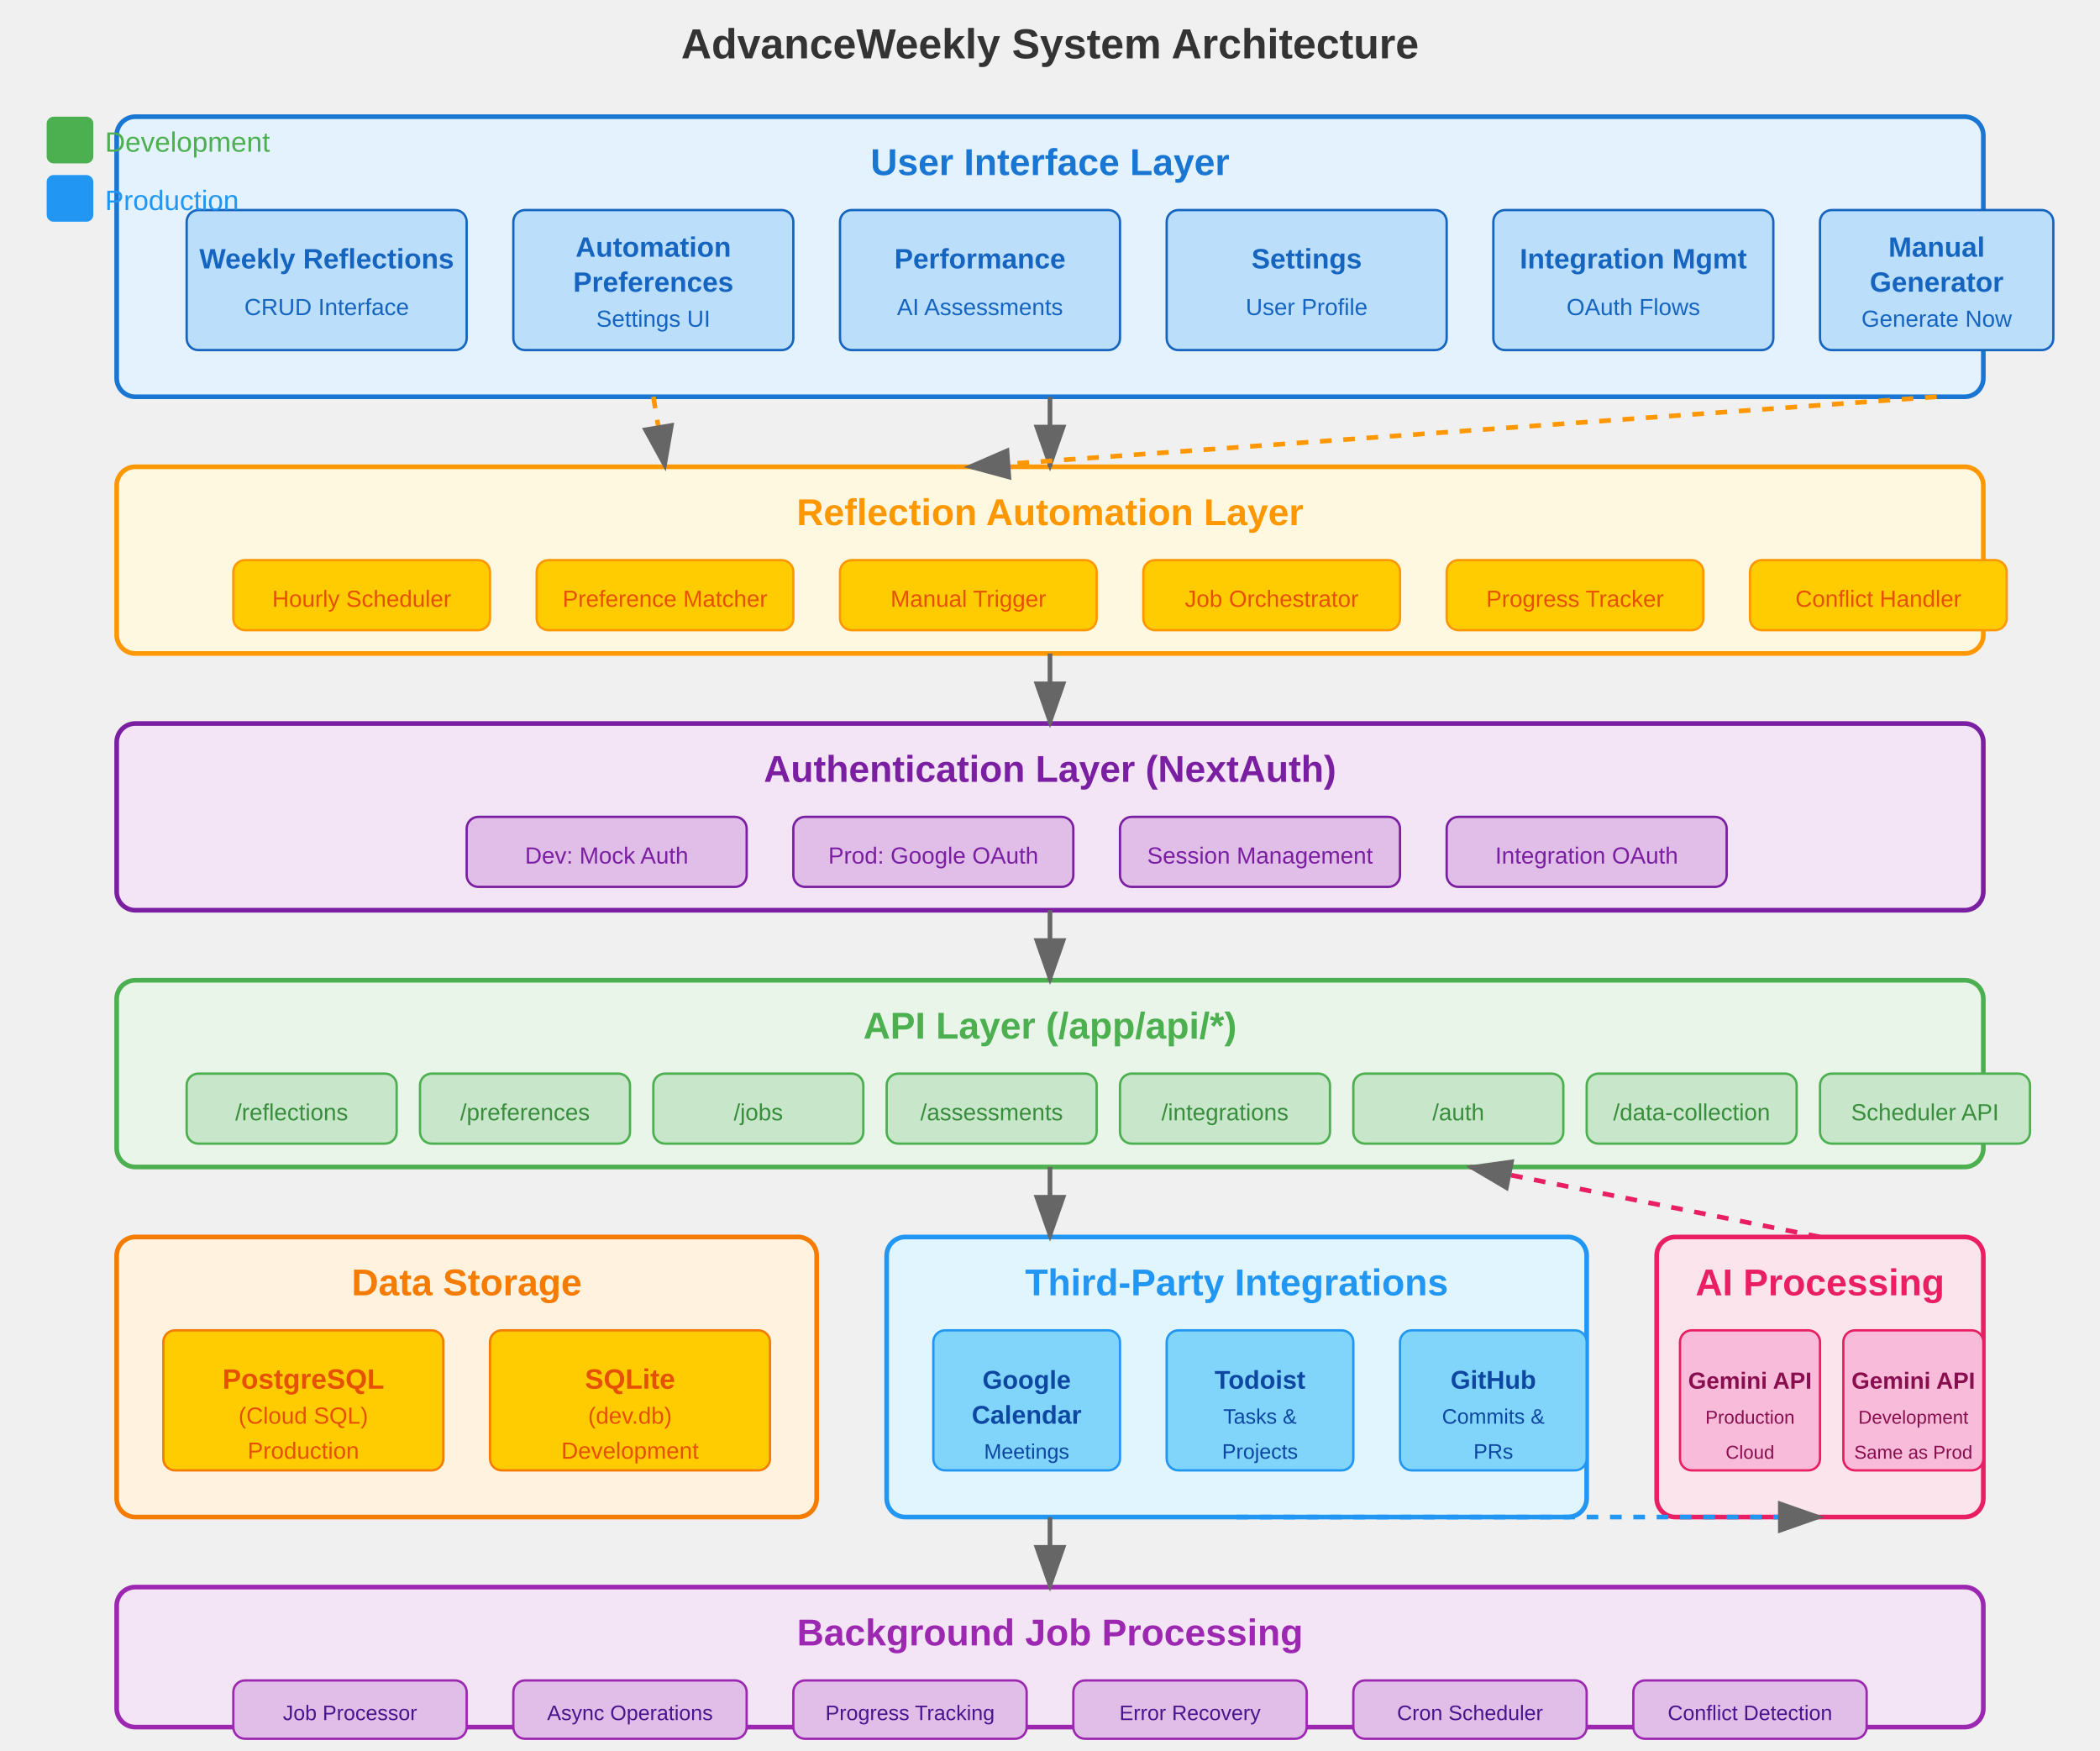
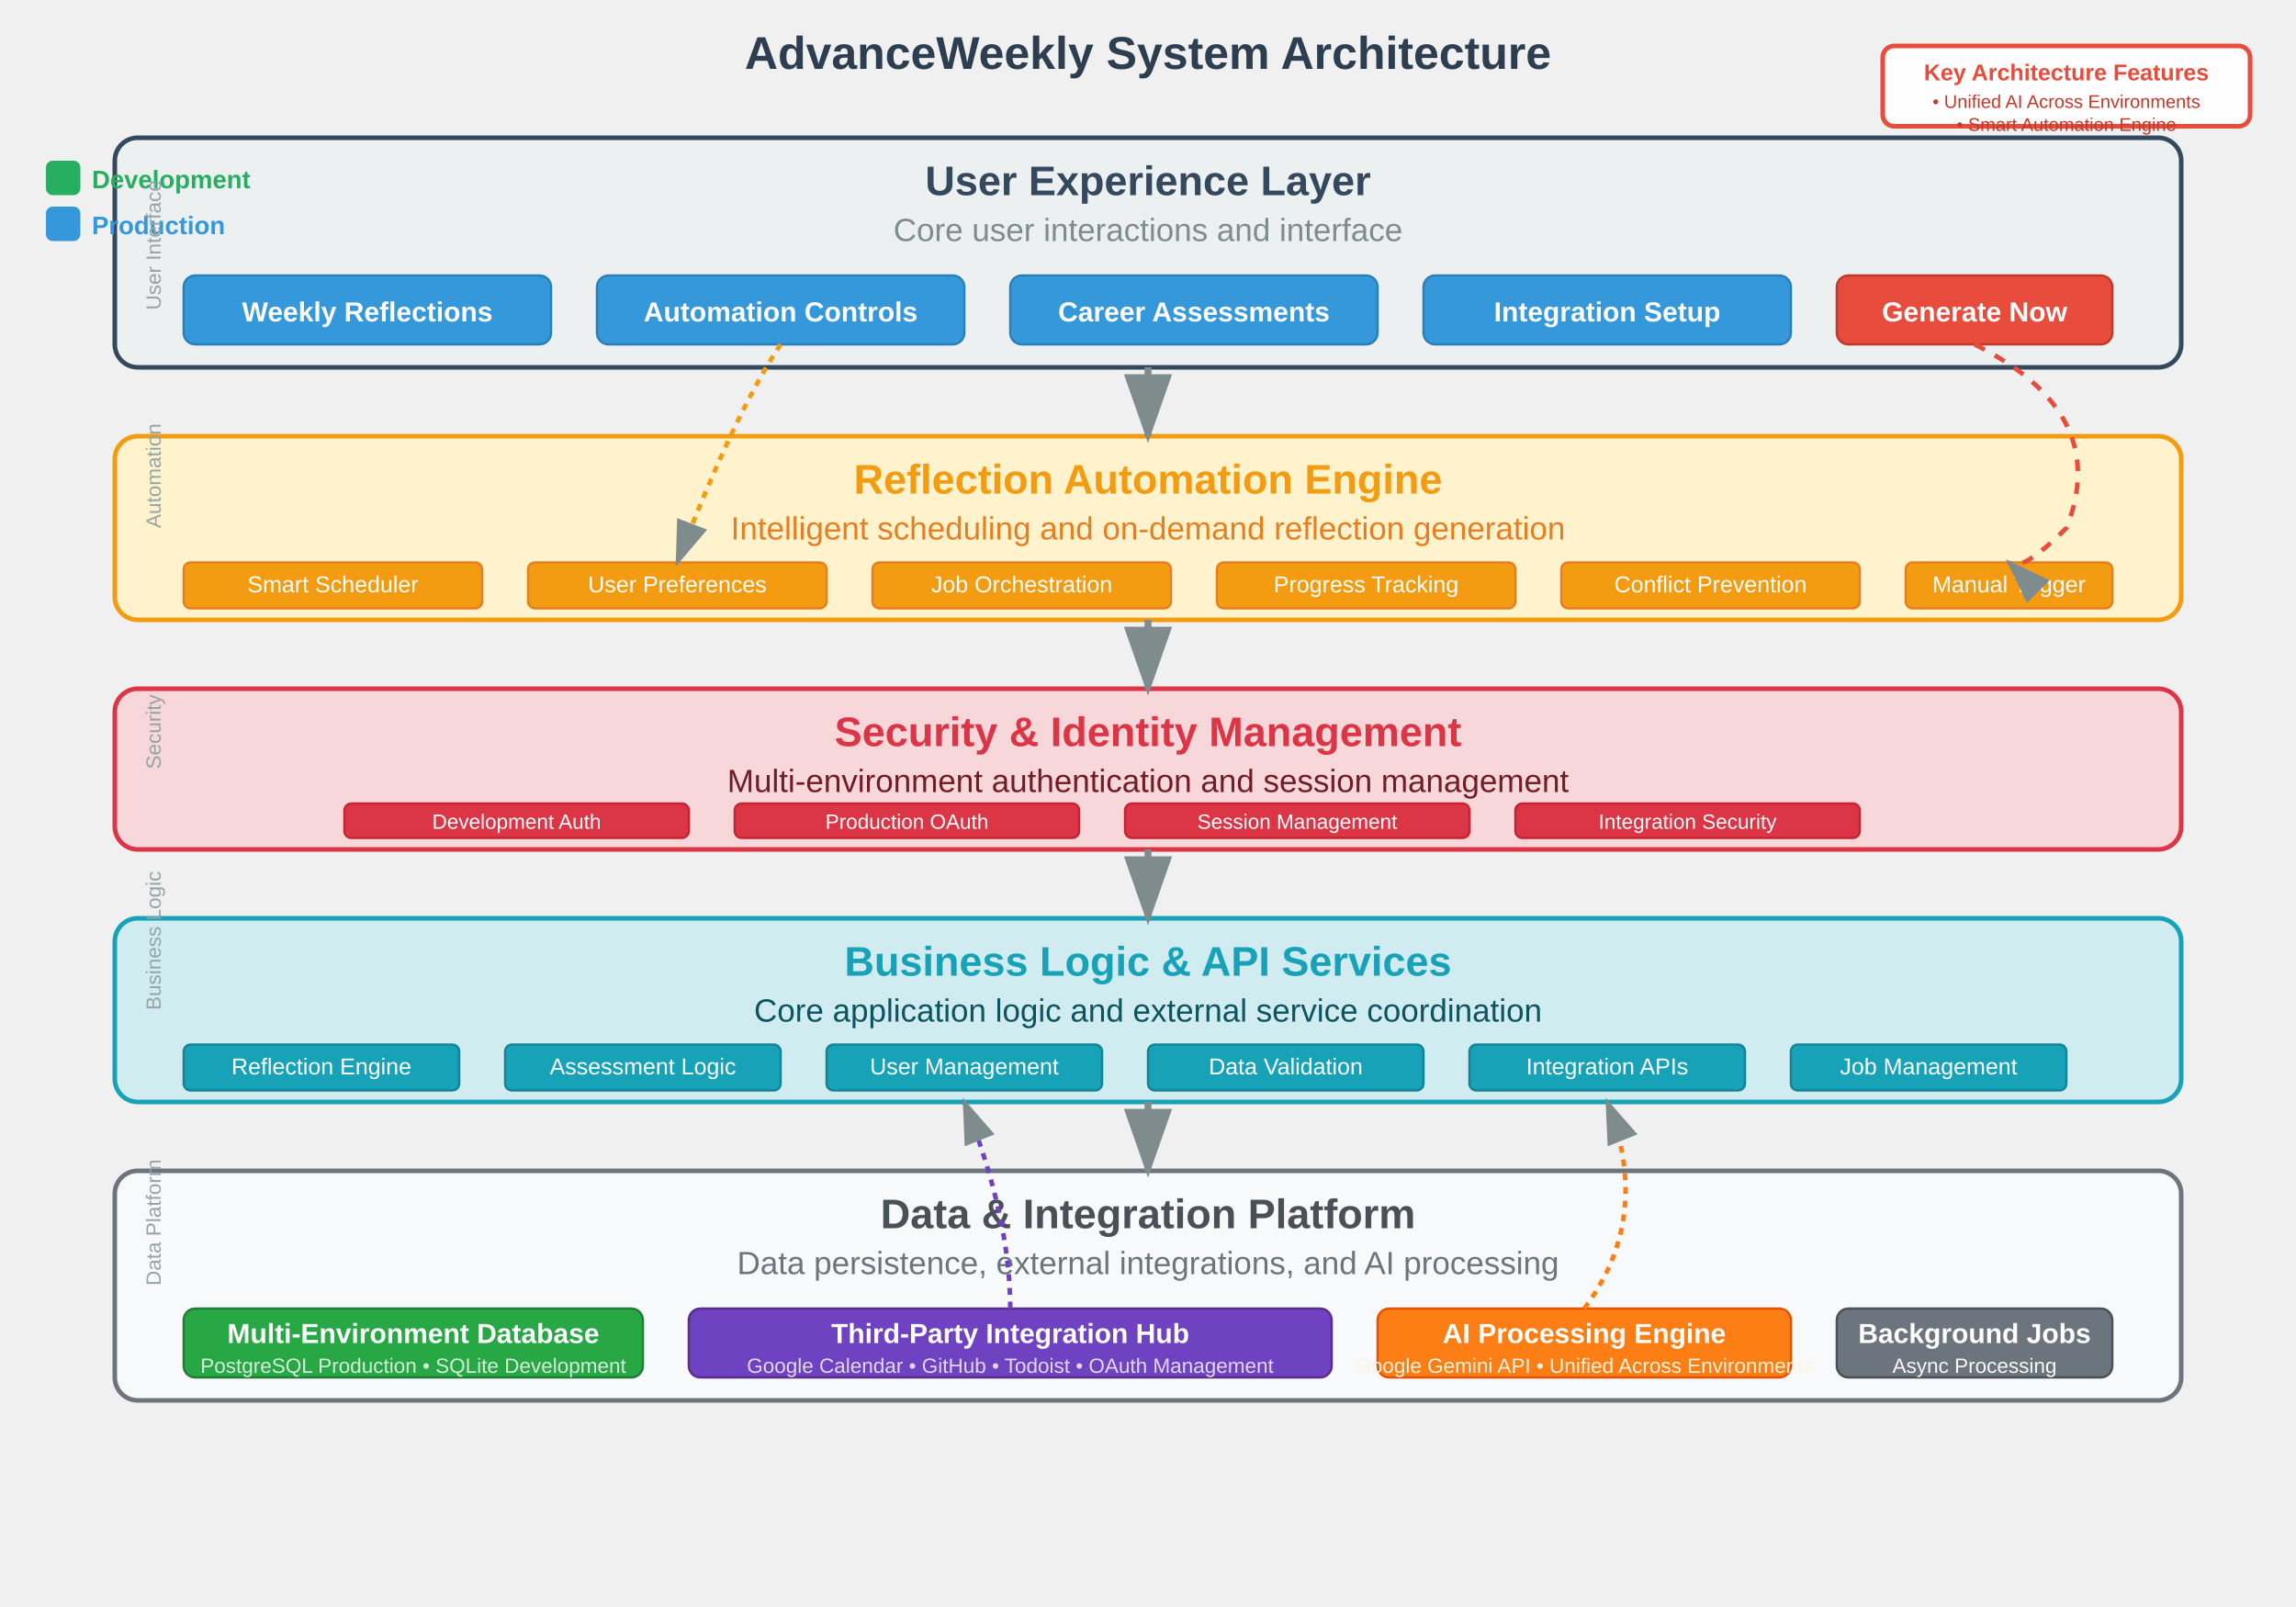
- <svg xmlns="http://www.w3.org/2000/svg" width="900" height="750" viewBox="0 0 900 750">
-   <text x="450" y="25" text-anchor="middle" font-family="Arial" font-size="18" font-weight="bold" fill="#333">AdvanceWeekly System Architecture</text>
-   <rect x="50" y="50" width="800" height="120" fill="#e3f2fd" stroke="#1976d2" stroke-width="2" rx="8" />
-   <text x="450" y="75" text-anchor="middle" font-family="Arial" font-size="16" font-weight="bold" fill="#1976d2">User Interface Layer</text>
-   <rect x="80" y="90" width="120" height="60" fill="#bbdefb" stroke="#1565c0" stroke-width="1" rx="5" />
-   <text x="140" y="115" text-anchor="middle" font-family="Arial" font-size="12" font-weight="bold" fill="#1565c0">Weekly Reflections</text>
-   <text x="140" y="135" text-anchor="middle" font-family="Arial" font-size="10" fill="#1565c0">CRUD Interface</text>
-   <rect x="220" y="90" width="120" height="60" fill="#bbdefb" stroke="#1565c0" stroke-width="1" rx="5" />
-   <text x="280" y="110" text-anchor="middle" font-family="Arial" font-size="12" font-weight="bold" fill="#1565c0">Automation</text>
-   <text x="280" y="125" text-anchor="middle" font-family="Arial" font-size="12" font-weight="bold" fill="#1565c0">Preferences</text>
-   <text x="280" y="140" text-anchor="middle" font-family="Arial" font-size="10" fill="#1565c0">Settings UI</text>
-   <rect x="360" y="90" width="120" height="60" fill="#bbdefb" stroke="#1565c0" stroke-width="1" rx="5" />
-   <text x="420" y="115" text-anchor="middle" font-family="Arial" font-size="12" font-weight="bold" fill="#1565c0">Performance</text>
-   <text x="420" y="135" text-anchor="middle" font-family="Arial" font-size="10" fill="#1565c0">AI Assessments</text>
-   <rect x="500" y="90" width="120" height="60" fill="#bbdefb" stroke="#1565c0" stroke-width="1" rx="5" />
-   <text x="560" y="115" text-anchor="middle" font-family="Arial" font-size="12" font-weight="bold" fill="#1565c0">Settings</text>
-   <text x="560" y="135" text-anchor="middle" font-family="Arial" font-size="10" fill="#1565c0">User Profile</text>
-   <rect x="640" y="90" width="120" height="60" fill="#bbdefb" stroke="#1565c0" stroke-width="1" rx="5" />
-   <text x="700" y="115" text-anchor="middle" font-family="Arial" font-size="12" font-weight="bold" fill="#1565c0">Integration Mgmt</text>
-   <text x="700" y="135" text-anchor="middle" font-family="Arial" font-size="10" fill="#1565c0">OAuth Flows</text>
-   <rect x="780" y="90" width="100" height="60" fill="#bbdefb" stroke="#1565c0" stroke-width="1" rx="5" />
-   <text x="830" y="110" text-anchor="middle" font-family="Arial" font-size="12" font-weight="bold" fill="#1565c0">Manual</text>
-   <text x="830" y="125" text-anchor="middle" font-family="Arial" font-size="12" font-weight="bold" fill="#1565c0">Generator</text>
-   <text x="830" y="140" text-anchor="middle" font-family="Arial" font-size="10" fill="#1565c0">Generate Now</text>
-   <rect x="50" y="200" width="800" height="80" fill="#fff8e1" stroke="#ff9800" stroke-width="2" rx="8" />
-   <text x="450" y="225" text-anchor="middle" font-family="Arial" font-size="16" font-weight="bold" fill="#ff9800">Reflection Automation Layer</text>
-   <rect x="100" y="240" width="110" height="30" fill="#ffcc02" stroke="#ff9800" stroke-width="1" rx="5" />
-   <text x="155" y="260" text-anchor="middle" font-family="Arial" font-size="10" fill="#e65100">Hourly Scheduler</text>
-   <rect x="230" y="240" width="110" height="30" fill="#ffcc02" stroke="#ff9800" stroke-width="1" rx="5" />
-   <text x="285" y="260" text-anchor="middle" font-family="Arial" font-size="10" fill="#e65100">Preference Matcher</text>
-   <rect x="360" y="240" width="110" height="30" fill="#ffcc02" stroke="#ff9800" stroke-width="1" rx="5" />
-   <text x="415" y="260" text-anchor="middle" font-family="Arial" font-size="10" fill="#e65100">Manual Trigger</text>
-   <rect x="490" y="240" width="110" height="30" fill="#ffcc02" stroke="#ff9800" stroke-width="1" rx="5" />
-   <text x="545" y="260" text-anchor="middle" font-family="Arial" font-size="10" fill="#e65100">Job Orchestrator</text>
-   <rect x="620" y="240" width="110" height="30" fill="#ffcc02" stroke="#ff9800" stroke-width="1" rx="5" />
-   <text x="675" y="260" text-anchor="middle" font-family="Arial" font-size="10" fill="#e65100">Progress Tracker</text>
-   <rect x="750" y="240" width="110" height="30" fill="#ffcc02" stroke="#ff9800" stroke-width="1" rx="5" />
-   <text x="805" y="260" text-anchor="middle" font-family="Arial" font-size="10" fill="#e65100">Conflict Handler</text>
-   <rect x="50" y="310" width="800" height="80" fill="#f3e5f5" stroke="#7b1fa2" stroke-width="2" rx="8" />
-   <text x="450" y="335" text-anchor="middle" font-family="Arial" font-size="16" font-weight="bold" fill="#7b1fa2">Authentication Layer (NextAuth)</text>
-   <rect x="200" y="350" width="120" height="30" fill="#e1bee7" stroke="#7b1fa2" stroke-width="1" rx="5" />
-   <text x="260" y="370" text-anchor="middle" font-family="Arial" font-size="10" fill="#7b1fa2">Dev: Mock Auth</text>
-   <rect x="340" y="350" width="120" height="30" fill="#e1bee7" stroke="#7b1fa2" stroke-width="1" rx="5" />
-   <text x="400" y="370" text-anchor="middle" font-family="Arial" font-size="10" fill="#7b1fa2">Prod: Google OAuth</text>
-   <rect x="480" y="350" width="120" height="30" fill="#e1bee7" stroke="#7b1fa2" stroke-width="1" rx="5" />
-   <text x="540" y="370" text-anchor="middle" font-family="Arial" font-size="10" fill="#7b1fa2">Session Management</text>
-   <rect x="620" y="350" width="120" height="30" fill="#e1bee7" stroke="#7b1fa2" stroke-width="1" rx="5" />
-   <text x="680" y="370" text-anchor="middle" font-family="Arial" font-size="10" fill="#7b1fa2">Integration OAuth</text>
-   <rect x="50" y="420" width="800" height="80" fill="#e8f5e8" stroke="#4caf50" stroke-width="2" rx="8" />
-   <text x="450" y="445" text-anchor="middle" font-family="Arial" font-size="16" font-weight="bold" fill="#4caf50">API Layer (/app/api/*)</text>
-   <rect x="80" y="460" width="90" height="30" fill="#c8e6c9" stroke="#4caf50" stroke-width="1" rx="5" />
-   <text x="125" y="480" text-anchor="middle" font-family="Arial" font-size="10" fill="#388e3c">/reflections</text>
-   <rect x="180" y="460" width="90" height="30" fill="#c8e6c9" stroke="#4caf50" stroke-width="1" rx="5" />
-   <text x="225" y="480" text-anchor="middle" font-family="Arial" font-size="10" fill="#388e3c">/preferences</text>
-   <rect x="280" y="460" width="90" height="30" fill="#c8e6c9" stroke="#4caf50" stroke-width="1" rx="5" />
-   <text x="325" y="480" text-anchor="middle" font-family="Arial" font-size="10" fill="#388e3c">/jobs</text>
-   <rect x="380" y="460" width="90" height="30" fill="#c8e6c9" stroke="#4caf50" stroke-width="1" rx="5" />
-   <text x="425" y="480" text-anchor="middle" font-family="Arial" font-size="10" fill="#388e3c">/assessments</text>
-   <rect x="480" y="460" width="90" height="30" fill="#c8e6c9" stroke="#4caf50" stroke-width="1" rx="5" />
-   <text x="525" y="480" text-anchor="middle" font-family="Arial" font-size="10" fill="#388e3c">/integrations</text>
-   <rect x="580" y="460" width="90" height="30" fill="#c8e6c9" stroke="#4caf50" stroke-width="1" rx="5" />
-   <text x="625" y="480" text-anchor="middle" font-family="Arial" font-size="10" fill="#388e3c">/auth</text>
-   <rect x="680" y="460" width="90" height="30" fill="#c8e6c9" stroke="#4caf50" stroke-width="1" rx="5" />
-   <text x="725" y="480" text-anchor="middle" font-family="Arial" font-size="10" fill="#388e3c">/data-collection</text>
-   <rect x="780" y="460" width="90" height="30" fill="#c8e6c9" stroke="#4caf50" stroke-width="1" rx="5" />
-   <text x="825" y="480" text-anchor="middle" font-family="Arial" font-size="10" fill="#388e3c">Scheduler API</text>
-   <rect x="50" y="530" width="300" height="120" fill="#fff3e0" stroke="#f57c00" stroke-width="2" rx="8" />
-   <text x="200" y="555" text-anchor="middle" font-family="Arial" font-size="16" font-weight="bold" fill="#f57c00">Data Storage</text>
-   <rect x="70" y="570" width="120" height="60" fill="#ffcc02" stroke="#f57c00" stroke-width="1" rx="5" />
-   <text x="130" y="595" text-anchor="middle" font-family="Arial" font-size="12" font-weight="bold" fill="#e65100">PostgreSQL</text>
-   <text x="130" y="610" text-anchor="middle" font-family="Arial" font-size="10" fill="#e65100">(Cloud SQL)</text>
-   <text x="130" y="625" text-anchor="middle" font-family="Arial" font-size="10" fill="#e65100">Production</text>
-   <rect x="210" y="570" width="120" height="60" fill="#ffcc02" stroke="#f57c00" stroke-width="1" rx="5" />
-   <text x="270" y="595" text-anchor="middle" font-family="Arial" font-size="12" font-weight="bold" fill="#e65100">SQLite</text>
-   <text x="270" y="610" text-anchor="middle" font-family="Arial" font-size="10" fill="#e65100">(dev.db)</text>
-   <text x="270" y="625" text-anchor="middle" font-family="Arial" font-size="10" fill="#e65100">Development</text>
-   <rect x="380" y="530" width="300" height="120" fill="#e1f5fe" stroke="#2196f3" stroke-width="2" rx="8" />
-   <text x="530" y="555" text-anchor="middle" font-family="Arial" font-size="16" font-weight="bold" fill="#2196f3">Third-Party Integrations</text>
-   <rect x="400" y="570" width="80" height="60" fill="#81d4fa" stroke="#2196f3" stroke-width="1" rx="5" />
-   <text x="440" y="595" text-anchor="middle" font-family="Arial" font-size="11" font-weight="bold" fill="#0d47a1">Google</text>
-   <text x="440" y="610" text-anchor="middle" font-family="Arial" font-size="11" font-weight="bold" fill="#0d47a1">Calendar</text>
-   <text x="440" y="625" text-anchor="middle" font-family="Arial" font-size="9" fill="#0d47a1">Meetings</text>
-   <rect x="500" y="570" width="80" height="60" fill="#81d4fa" stroke="#2196f3" stroke-width="1" rx="5" />
-   <text x="540" y="595" text-anchor="middle" font-family="Arial" font-size="11" font-weight="bold" fill="#0d47a1">Todoist</text>
-   <text x="540" y="610" text-anchor="middle" font-family="Arial" font-size="9" fill="#0d47a1">Tasks &amp;</text>
-   <text x="540" y="625" text-anchor="middle" font-family="Arial" font-size="9" fill="#0d47a1">Projects</text>
-   <rect x="600" y="570" width="80" height="60" fill="#81d4fa" stroke="#2196f3" stroke-width="1" rx="5" />
-   <text x="640" y="595" text-anchor="middle" font-family="Arial" font-size="11" font-weight="bold" fill="#0d47a1">GitHub</text>
-   <text x="640" y="610" text-anchor="middle" font-family="Arial" font-size="9" fill="#0d47a1">Commits &amp;</text>
-   <text x="640" y="625" text-anchor="middle" font-family="Arial" font-size="9" fill="#0d47a1">PRs</text>
-   <rect x="710" y="530" width="140" height="120" fill="#fce4ec" stroke="#e91e63" stroke-width="2" rx="8" />
-   <text x="780" y="555" text-anchor="middle" font-family="Arial" font-size="16" font-weight="bold" fill="#e91e63">AI Processing</text>
-   <rect x="720" y="570" width="60" height="60" fill="#f8bbd9" stroke="#e91e63" stroke-width="1" rx="5" />
-   <text x="750" y="595" text-anchor="middle" font-family="Arial" font-size="10" font-weight="bold" fill="#880e4f">Gemini API</text>
-   <text x="750" y="610" text-anchor="middle" font-family="Arial" font-size="8" fill="#880e4f">Production</text>
-   <text x="750" y="625" text-anchor="middle" font-family="Arial" font-size="8" fill="#880e4f">Cloud</text>
-   <rect x="790" y="570" width="60" height="60" fill="#f8bbd9" stroke="#e91e63" stroke-width="1" rx="5" />
-   <text x="820" y="595" text-anchor="middle" font-family="Arial" font-size="10" font-weight="bold" fill="#880e4f">Gemini API</text>
-   <text x="820" y="610" text-anchor="middle" font-family="Arial" font-size="8" fill="#880e4f">Development</text>
-   <text x="820" y="625" text-anchor="middle" font-family="Arial" font-size="8" fill="#880e4f">Same as Prod</text>
-   <rect x="50" y="680" width="800" height="60" fill="#f3e5f5" stroke="#9c27b0" stroke-width="2" rx="8" />
-   <text x="450" y="705" text-anchor="middle" font-family="Arial" font-size="16" font-weight="bold" fill="#9c27b0">Background Job Processing</text>
-   <rect x="100" y="720" width="100" height="25" fill="#e1bee7" stroke="#9c27b0" stroke-width="1" rx="5" />
-   <text x="150" y="737" text-anchor="middle" font-family="Arial" font-size="9" fill="#4a148c">Job Processor</text>
-   <rect x="220" y="720" width="100" height="25" fill="#e1bee7" stroke="#9c27b0" stroke-width="1" rx="5" />
-   <text x="270" y="737" text-anchor="middle" font-family="Arial" font-size="9" fill="#4a148c">Async Operations</text>
-   <rect x="340" y="720" width="100" height="25" fill="#e1bee7" stroke="#9c27b0" stroke-width="1" rx="5" />
-   <text x="390" y="737" text-anchor="middle" font-family="Arial" font-size="9" fill="#4a148c">Progress Tracking</text>
-   <rect x="460" y="720" width="100" height="25" fill="#e1bee7" stroke="#9c27b0" stroke-width="1" rx="5" />
-   <text x="510" y="737" text-anchor="middle" font-family="Arial" font-size="9" fill="#4a148c">Error Recovery</text>
-   <rect x="580" y="720" width="100" height="25" fill="#e1bee7" stroke="#9c27b0" stroke-width="1" rx="5" />
-   <text x="630" y="737" text-anchor="middle" font-family="Arial" font-size="9" fill="#4a148c">Cron Scheduler</text>
-   <rect x="700" y="720" width="100" height="25" fill="#e1bee7" stroke="#9c27b0" stroke-width="1" rx="5" />
-   <text x="750" y="737" text-anchor="middle" font-family="Arial" font-size="9" fill="#4a148c">Conflict Detection</text>
-   <rect x="20" y="50" width="20" height="20" fill="#4caf50" rx="3" />
-   <text x="45" y="65" font-family="Arial" font-size="12" fill="#4caf50">Development</text>
-   <rect x="20" y="75" width="20" height="20" fill="#2196f3" rx="3" />
-   <text x="45" y="90" font-family="Arial" font-size="12" fill="#2196f3">Production</text>
-   <line x1="450" y1="170" x2="450" y2="200" stroke="#666" stroke-width="2" marker-end="url(#arrowhead)" />
-   <line x1="450" y1="280" x2="450" y2="310" stroke="#666" stroke-width="2" marker-end="url(#arrowhead)" />
-   <line x1="450" y1="390" x2="450" y2="420" stroke="#666" stroke-width="2" marker-end="url(#arrowhead)" />
-   <line x1="450" y1="500" x2="450" y2="530" stroke="#666" stroke-width="2" marker-end="url(#arrowhead)" />
-   <line x1="450" y1="650" x2="450" y2="680" stroke="#666" stroke-width="2" marker-end="url(#arrowhead)" />
-   <line x1="280" y1="170" x2="285" y2="200" stroke="#ff9800" stroke-width="2" marker-end="url(#arrowhead)" stroke-dasharray="5,5" />
-   <line x1="830" y1="170" x2="415" y2="200" stroke="#ff9800" stroke-width="2" marker-end="url(#arrowhead)" stroke-dasharray="5,5" />
-   <line x1="530" y1="650" x2="780" y2="650" stroke="#2196f3" stroke-width="2" marker-end="url(#arrowhead)" stroke-dasharray="5,5" />
-   <line x1="780" y1="530" x2="630" y2="500" stroke="#e91e63" stroke-width="2" marker-end="url(#arrowhead)" stroke-dasharray="5,5" />
+ <svg xmlns="http://www.w3.org/2000/svg" width="1000" height="700" viewBox="0 0 1000 700">
+   <text x="500" y="30" text-anchor="middle" font-family="Arial, sans-serif" font-size="20" font-weight="bold" fill="#2c3e50">AdvanceWeekly System Architecture</text>
+   <rect x="50" y="60" width="900" height="100" fill="#ecf0f1" stroke="#34495e" stroke-width="2" rx="10" />
+   <text x="500" y="85" text-anchor="middle" font-family="Arial, sans-serif" font-size="18" font-weight="bold" fill="#34495e">User Experience Layer</text>
+   <text x="500" y="105" text-anchor="middle" font-family="Arial, sans-serif" font-size="14" fill="#7f8c8d">Core user interactions and interface</text>
+   <rect x="80" y="120" width="160" height="30" fill="#3498db" stroke="#2980b9" stroke-width="1" rx="5" />
+   <text x="160" y="140" text-anchor="middle" font-family="Arial, sans-serif" font-size="12" font-weight="bold" fill="white">Weekly Reflections</text>
+   <rect x="260" y="120" width="160" height="30" fill="#3498db" stroke="#2980b9" stroke-width="1" rx="5" />
+   <text x="340" y="140" text-anchor="middle" font-family="Arial, sans-serif" font-size="12" font-weight="bold" fill="white">Automation Controls</text>
+   <rect x="440" y="120" width="160" height="30" fill="#3498db" stroke="#2980b9" stroke-width="1" rx="5" />
+   <text x="520" y="140" text-anchor="middle" font-family="Arial, sans-serif" font-size="12" font-weight="bold" fill="white">Career Assessments</text>
+   <rect x="620" y="120" width="160" height="30" fill="#3498db" stroke="#2980b9" stroke-width="1" rx="5" />
+   <text x="700" y="140" text-anchor="middle" font-family="Arial, sans-serif" font-size="12" font-weight="bold" fill="white">Integration Setup</text>
+   <rect x="800" y="120" width="120" height="30" fill="#e74c3c" stroke="#c0392b" stroke-width="1" rx="5" />
+   <text x="860" y="140" text-anchor="middle" font-family="Arial, sans-serif" font-size="12" font-weight="bold" fill="white">Generate Now</text>
+   <rect x="50" y="190" width="900" height="80" fill="#fff3cd" stroke="#f39c12" stroke-width="2" rx="10" />
+   <text x="500" y="215" text-anchor="middle" font-family="Arial, sans-serif" font-size="18" font-weight="bold" fill="#f39c12">Reflection Automation Engine</text>
+   <text x="500" y="235" text-anchor="middle" font-family="Arial, sans-serif" font-size="14" fill="#e67e22">Intelligent scheduling and on-demand reflection generation</text>
+   <rect x="80" y="245" width="130" height="20" fill="#f39c12" stroke="#e67e22" stroke-width="1" rx="3" />
+   <text x="145" y="258" text-anchor="middle" font-family="Arial, sans-serif" font-size="10" fill="white">Smart Scheduler</text>
+   <rect x="230" y="245" width="130" height="20" fill="#f39c12" stroke="#e67e22" stroke-width="1" rx="3" />
+   <text x="295" y="258" text-anchor="middle" font-family="Arial, sans-serif" font-size="10" fill="white">User Preferences</text>
+   <rect x="380" y="245" width="130" height="20" fill="#f39c12" stroke="#e67e22" stroke-width="1" rx="3" />
+   <text x="445" y="258" text-anchor="middle" font-family="Arial, sans-serif" font-size="10" fill="white">Job Orchestration</text>
+   <rect x="530" y="245" width="130" height="20" fill="#f39c12" stroke="#e67e22" stroke-width="1" rx="3" />
+   <text x="595" y="258" text-anchor="middle" font-family="Arial, sans-serif" font-size="10" fill="white">Progress Tracking</text>
+   <rect x="680" y="245" width="130" height="20" fill="#f39c12" stroke="#e67e22" stroke-width="1" rx="3" />
+   <text x="745" y="258" text-anchor="middle" font-family="Arial, sans-serif" font-size="10" fill="white">Conflict Prevention</text>
+   <rect x="830" y="245" width="90" height="20" fill="#f39c12" stroke="#e67e22" stroke-width="1" rx="3" />
+   <text x="875" y="258" text-anchor="middle" font-family="Arial, sans-serif" font-size="10" fill="white">Manual Trigger</text>
+   <rect x="50" y="300" width="900" height="70" fill="#f8d7da" stroke="#dc3545" stroke-width="2" rx="10" />
+   <text x="500" y="325" text-anchor="middle" font-family="Arial, sans-serif" font-size="18" font-weight="bold" fill="#dc3545">Security &amp; Identity Management</text>
+   <text x="500" y="345" text-anchor="middle" font-family="Arial, sans-serif" font-size="14" fill="#721c24">Multi-environment authentication and session management</text>
+   <rect x="150" y="350" width="150" height="15" fill="#dc3545" stroke="#c82333" stroke-width="1" rx="3" />
+   <text x="225" y="361" text-anchor="middle" font-family="Arial, sans-serif" font-size="9" fill="white">Development Auth</text>
+   <rect x="320" y="350" width="150" height="15" fill="#dc3545" stroke="#c82333" stroke-width="1" rx="3" />
+   <text x="395" y="361" text-anchor="middle" font-family="Arial, sans-serif" font-size="9" fill="white">Production OAuth</text>
+   <rect x="490" y="350" width="150" height="15" fill="#dc3545" stroke="#c82333" stroke-width="1" rx="3" />
+   <text x="565" y="361" text-anchor="middle" font-family="Arial, sans-serif" font-size="9" fill="white">Session Management</text>
+   <rect x="660" y="350" width="150" height="15" fill="#dc3545" stroke="#c82333" stroke-width="1" rx="3" />
+   <text x="735" y="361" text-anchor="middle" font-family="Arial, sans-serif" font-size="9" fill="white">Integration Security</text>
+   <rect x="50" y="400" width="900" height="80" fill="#d1ecf1" stroke="#17a2b8" stroke-width="2" rx="10" />
+   <text x="500" y="425" text-anchor="middle" font-family="Arial, sans-serif" font-size="18" font-weight="bold" fill="#17a2b8">Business Logic &amp; API Services</text>
+   <text x="500" y="445" text-anchor="middle" font-family="Arial, sans-serif" font-size="14" fill="#0c5460">Core application logic and external service coordination</text>
+   <rect x="80" y="455" width="120" height="20" fill="#17a2b8" stroke="#138496" stroke-width="1" rx="3" />
+   <text x="140" y="468" text-anchor="middle" font-family="Arial, sans-serif" font-size="10" fill="white">Reflection Engine</text>
+   <rect x="220" y="455" width="120" height="20" fill="#17a2b8" stroke="#138496" stroke-width="1" rx="3" />
+   <text x="280" y="468" text-anchor="middle" font-family="Arial, sans-serif" font-size="10" fill="white">Assessment Logic</text>
+   <rect x="360" y="455" width="120" height="20" fill="#17a2b8" stroke="#138496" stroke-width="1" rx="3" />
+   <text x="420" y="468" text-anchor="middle" font-family="Arial, sans-serif" font-size="10" fill="white">User Management</text>
+   <rect x="500" y="455" width="120" height="20" fill="#17a2b8" stroke="#138496" stroke-width="1" rx="3" />
+   <text x="560" y="468" text-anchor="middle" font-family="Arial, sans-serif" font-size="10" fill="white">Data Validation</text>
+   <rect x="640" y="455" width="120" height="20" fill="#17a2b8" stroke="#138496" stroke-width="1" rx="3" />
+   <text x="700" y="468" text-anchor="middle" font-family="Arial, sans-serif" font-size="10" fill="white">Integration APIs</text>
+   <rect x="780" y="455" width="120" height="20" fill="#17a2b8" stroke="#138496" stroke-width="1" rx="3" />
+   <text x="840" y="468" text-anchor="middle" font-family="Arial, sans-serif" font-size="10" fill="white">Job Management</text>
+   <rect x="50" y="510" width="900" height="100" fill="#f8f9fa" stroke="#6c757d" stroke-width="2" rx="10" />
+   <text x="500" y="535" text-anchor="middle" font-family="Arial, sans-serif" font-size="18" font-weight="bold" fill="#495057">Data &amp; Integration Platform</text>
+   <text x="500" y="555" text-anchor="middle" font-family="Arial, sans-serif" font-size="14" fill="#6c757d">Data persistence, external integrations, and AI processing</text>
+   <rect x="80" y="570" width="200" height="30" fill="#28a745" stroke="#1e7e34" stroke-width="1" rx="5" />
+   <text x="180" y="585" text-anchor="middle" font-family="Arial, sans-serif" font-size="12" font-weight="bold" fill="white">Multi-Environment Database</text>
+   <text x="180" y="598" text-anchor="middle" font-family="Arial, sans-serif" font-size="9" fill="#d4edda">PostgreSQL Production • SQLite Development</text>
+   <rect x="300" y="570" width="280" height="30" fill="#6f42c1" stroke="#5a2d8b" stroke-width="1" rx="5" />
+   <text x="440" y="585" text-anchor="middle" font-family="Arial, sans-serif" font-size="12" font-weight="bold" fill="white">Third-Party Integration Hub</text>
+   <text x="440" y="598" text-anchor="middle" font-family="Arial, sans-serif" font-size="9" fill="#e2d8f0">Google Calendar • GitHub • Todoist • OAuth Management</text>
+   <rect x="600" y="570" width="180" height="30" fill="#fd7e14" stroke="#e55100" stroke-width="1" rx="5" />
+   <text x="690" y="585" text-anchor="middle" font-family="Arial, sans-serif" font-size="12" font-weight="bold" fill="white">AI Processing Engine</text>
+   <text x="690" y="598" text-anchor="middle" font-family="Arial, sans-serif" font-size="9" fill="#fff3e0">Google Gemini API • Unified Across Environments</text>
+   <rect x="800" y="570" width="120" height="30" fill="#6c757d" stroke="#495057" stroke-width="1" rx="5" />
+   <text x="860" y="585" text-anchor="middle" font-family="Arial, sans-serif" font-size="12" font-weight="bold" fill="white">Background Jobs</text>
+   <text x="860" y="598" text-anchor="middle" font-family="Arial, sans-serif" font-size="9" fill="#f8f9fa">Async Processing</text>
+   <rect x="20" y="70" width="15" height="15" fill="#27ae60" rx="3" />
+   <text x="40" y="82" font-family="Arial, sans-serif" font-size="11" fill="#27ae60" font-weight="bold">Development</text>
+   <rect x="20" y="90" width="15" height="15" fill="#3498db" rx="3" />
+   <text x="40" y="102" font-family="Arial, sans-serif" font-size="11" fill="#3498db" font-weight="bold">Production</text>
+   <rect x="820" y="20" width="160" height="35" fill="#fff" stroke="#e74c3c" stroke-width="2" rx="5" fill-opacity="0.95" />
+   <text x="900" y="35" text-anchor="middle" font-family="Arial, sans-serif" font-size="10" font-weight="bold" fill="#e74c3c">Key Architecture Features</text>
+   <text x="900" y="47" text-anchor="middle" font-family="Arial, sans-serif" font-size="8" fill="#c0392b">• Unified AI Across Environments</text>
+   <text x="900" y="57" text-anchor="middle" font-family="Arial, sans-serif" font-size="8" fill="#c0392b">• Smart Automation Engine</text>
+   <line x1="500" y1="160" x2="500" y2="190" stroke="#7f8c8d" stroke-width="3" marker-end="url(#arrowhead)" />
+   <line x1="500" y1="270" x2="500" y2="300" stroke="#7f8c8d" stroke-width="3" marker-end="url(#arrowhead)" />
+   <line x1="500" y1="370" x2="500" y2="400" stroke="#7f8c8d" stroke-width="3" marker-end="url(#arrowhead)" />
+   <line x1="500" y1="480" x2="500" y2="510" stroke="#7f8c8d" stroke-width="3" marker-end="url(#arrowhead)" />
+   <path d="M 860 150 Q 920 180 900 230 Q 880 250 875 245" stroke="#e74c3c" stroke-width="2" fill="none" marker-end="url(#arrowhead)" stroke-dasharray="5,5" />
+   <path d="M 340 150 Q 320 180 295 245" stroke="#f39c12" stroke-width="2" fill="none" marker-end="url(#arrowhead)" stroke-dasharray="3,3" />
+   <path d="M 440 570 Q 440 530 420 480" stroke="#6f42c1" stroke-width="2" fill="none" marker-end="url(#arrowhead)" stroke-dasharray="3,3" />
+   <path d="M 690 570 Q 720 530 700 480" stroke="#fd7e14" stroke-width="2" fill="none" marker-end="url(#arrowhead)" stroke-dasharray="3,3" />
+   <text x="70" y="135" font-family="Arial, sans-serif" font-size="9" fill="#95a5a6" transform="rotate(-90, 70, 135)">User Interface</text>
+   <text x="70" y="230" font-family="Arial, sans-serif" font-size="9" fill="#95a5a6" transform="rotate(-90, 70, 230)">Automation</text>
+   <text x="70" y="335" font-family="Arial, sans-serif" font-size="9" fill="#95a5a6" transform="rotate(-90, 70, 335)">Security</text>
+   <text x="70" y="440" font-family="Arial, sans-serif" font-size="9" fill="#95a5a6" transform="rotate(-90, 70, 440)">Business Logic</text>
+   <text x="70" y="560" font-family="Arial, sans-serif" font-size="9" fill="#95a5a6" transform="rotate(-90, 70, 560)">Data Platform</text>
  <defs>
    <marker id="arrowhead" markerWidth="10" markerHeight="7" refX="9" refY="3.5" orient="auto">
-       <polygon points="0 0, 10 3.5, 0 7" fill="#666" />
+       <polygon points="0 0, 10 3.5, 0 7" fill="#7f8c8d" />
    </marker>
  </defs>
</svg>
